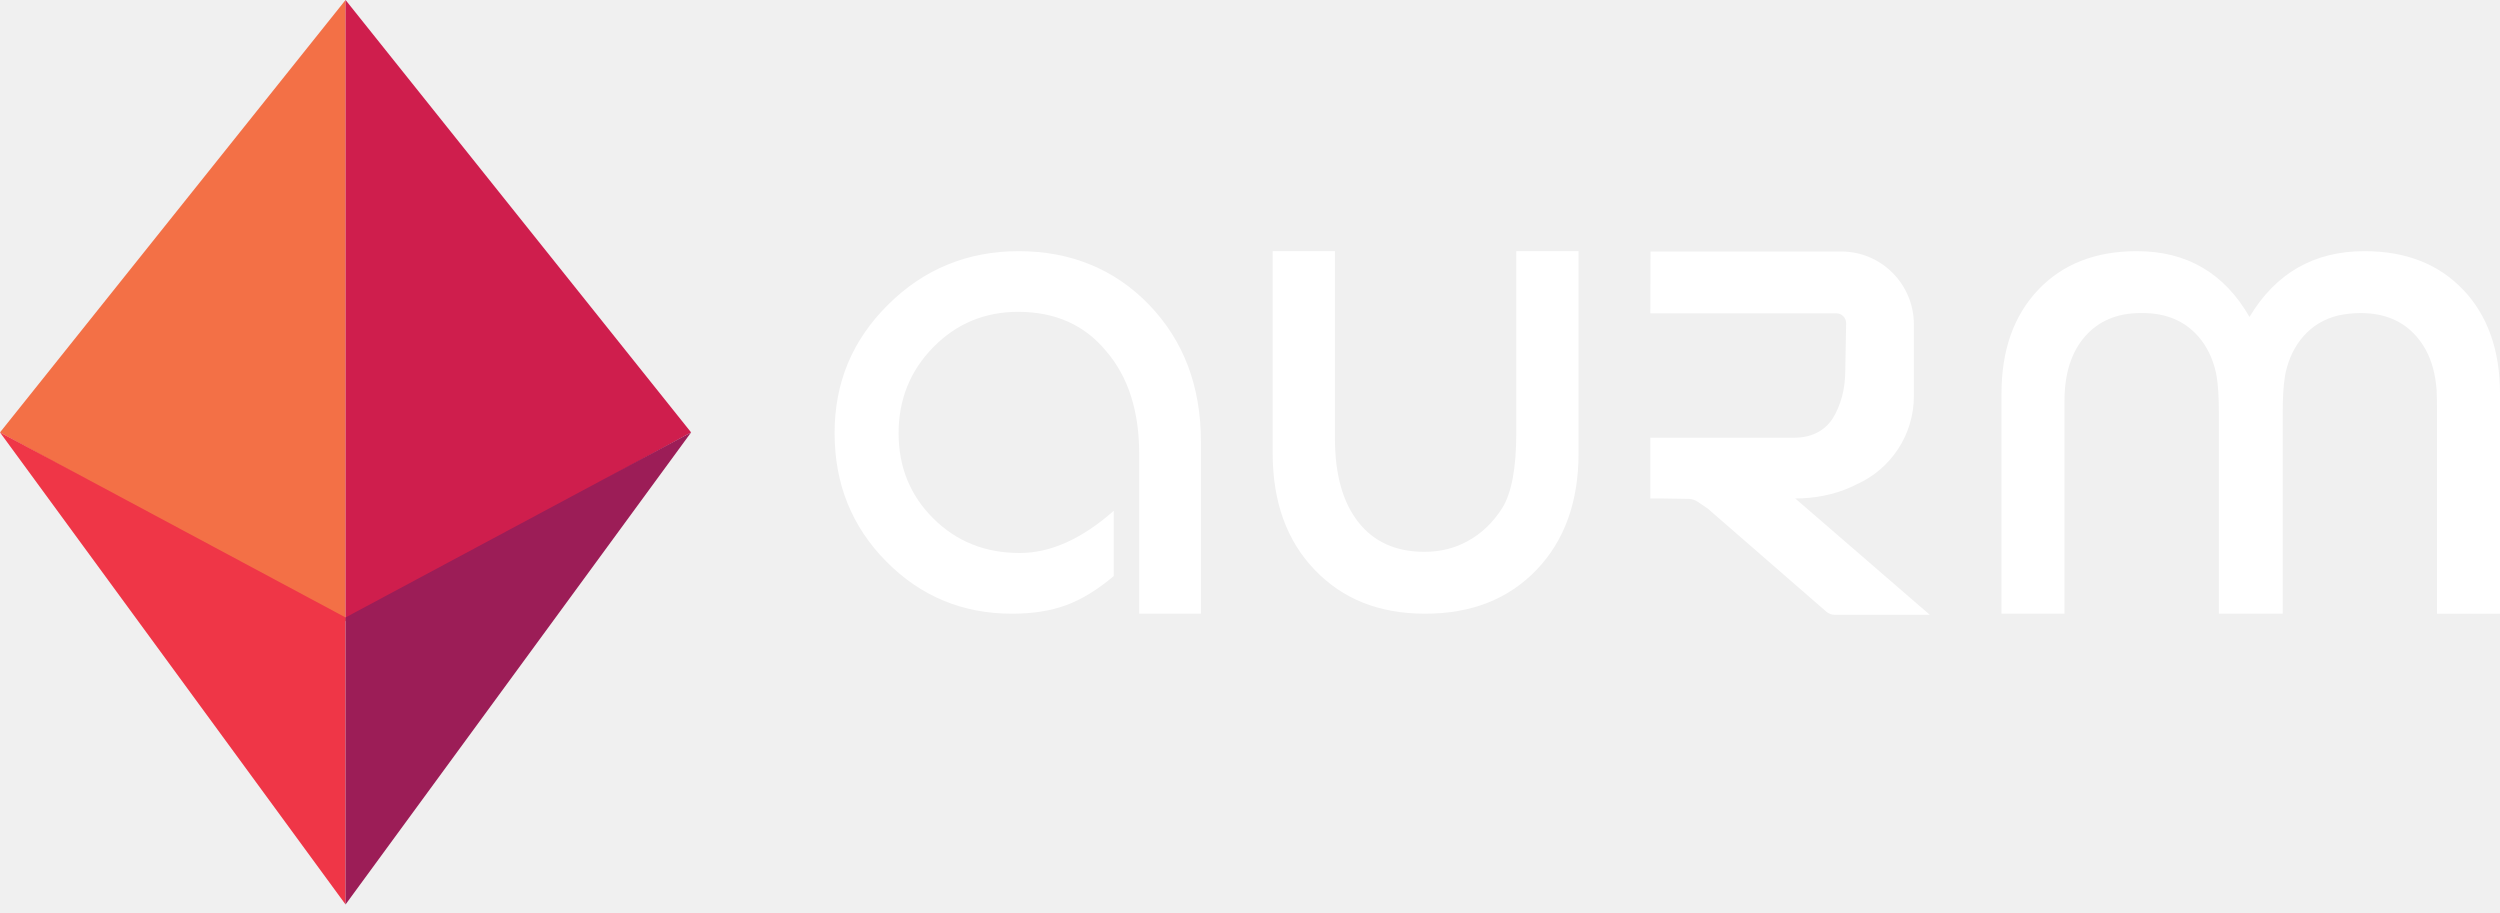
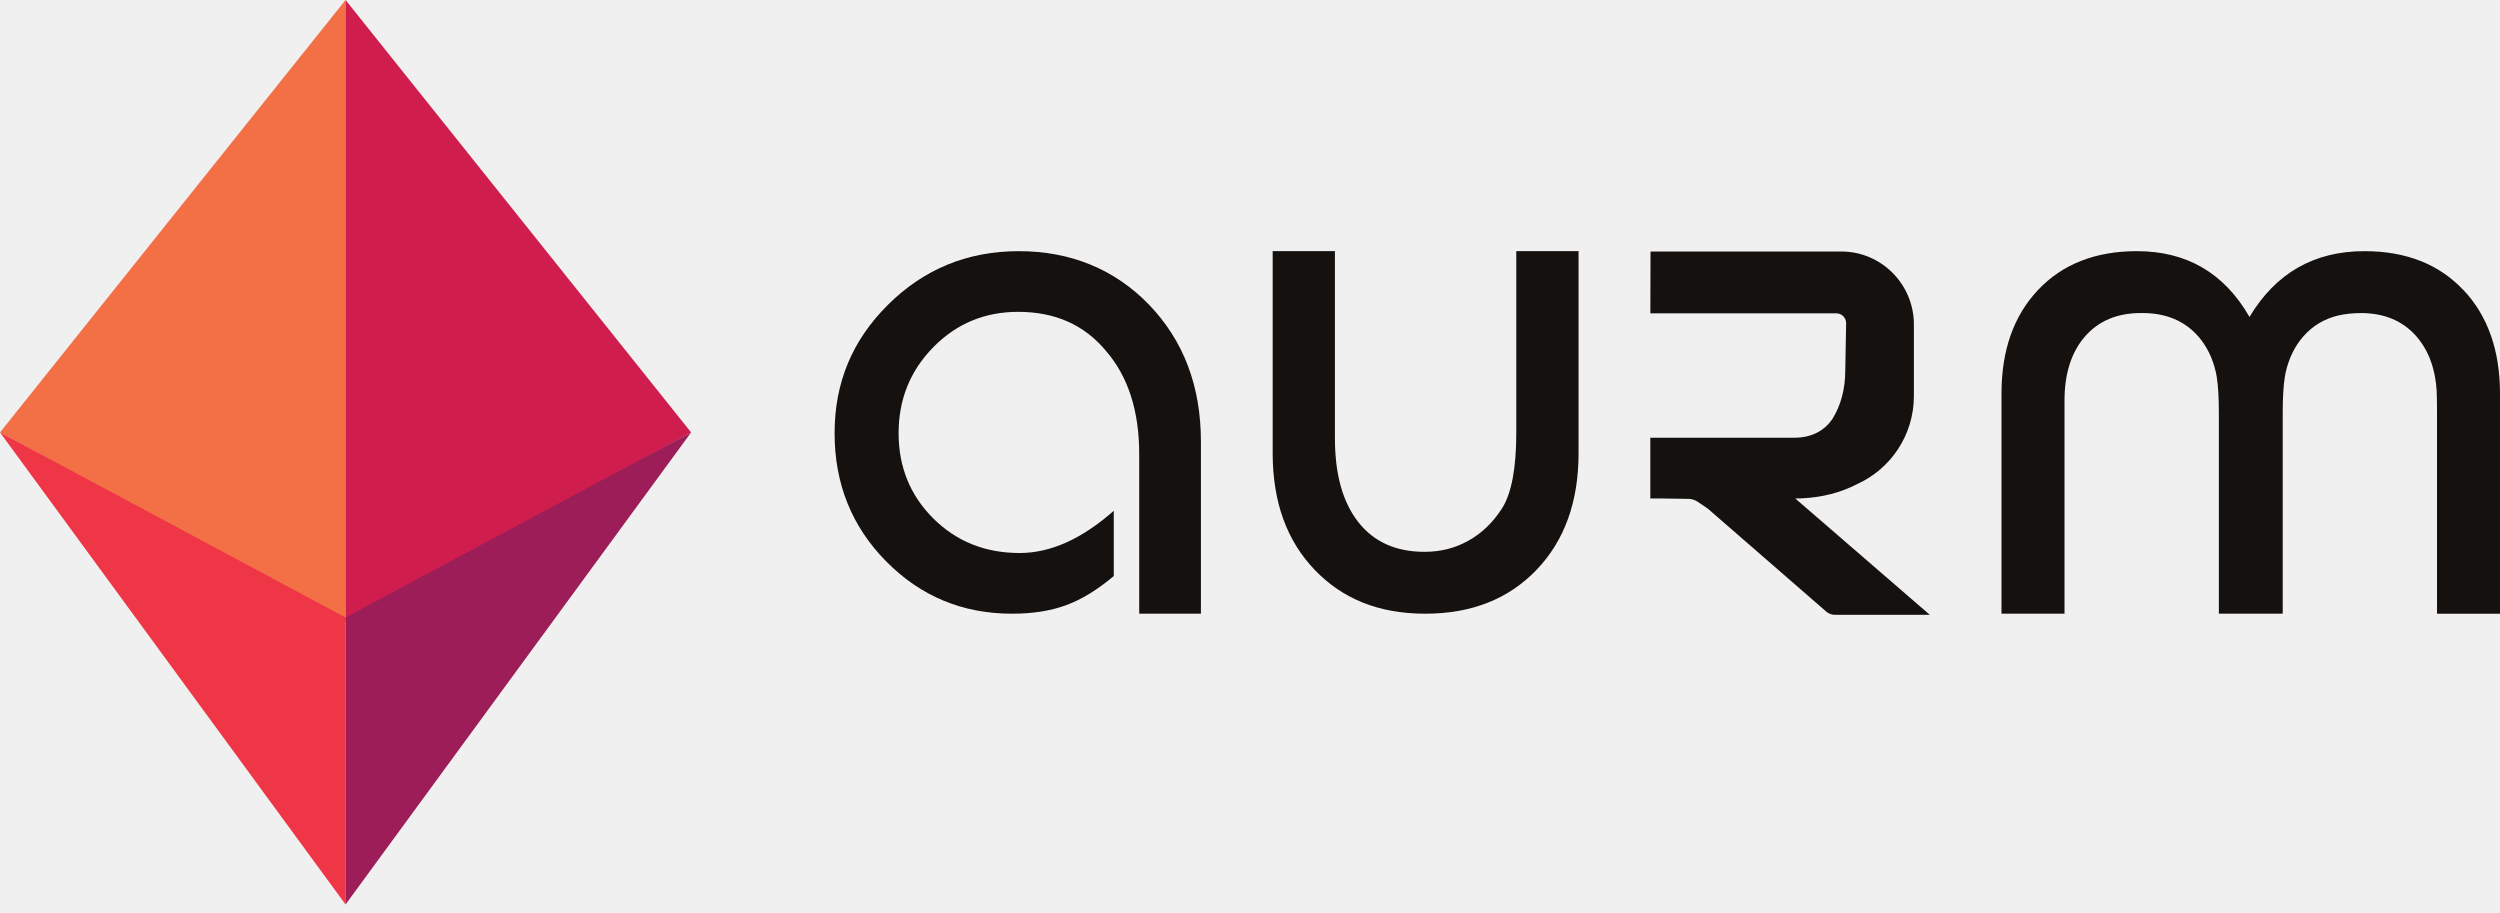
<svg xmlns="http://www.w3.org/2000/svg" width="148" height="54" viewBox="0 0 148 54" fill="none">
  <g clip-path="url(#clip0_401_56906)">
    <path d="M20.456 0L0 25.598L20.456 36.777V0Z" fill="#F37046" />
    <path d="M20.457 0L40.913 25.598L20.457 36.777V0Z" fill="#CF1E4D" />
    <path d="M0 25.599L20.456 36.553V53.544L0 25.599Z" fill="#EF3647" />
    <path d="M40.913 25.599L20.457 36.553V53.544L40.913 25.599Z" fill="#9C1D57" />
-     <path d="M145.824 17.163C144.38 15.634 142.43 14.869 139.976 14.869C136.992 14.869 134.724 16.167 133.17 18.763C131.679 16.167 129.457 14.869 126.505 14.869C124.051 14.869 122.101 15.634 120.655 17.163C119.209 18.692 118.488 20.739 118.488 23.305V36.329H122.218V23.722C122.218 22.115 122.624 20.849 123.429 19.922C124.238 18.994 125.34 18.532 126.74 18.532H126.832C128.23 18.532 129.333 18.996 130.143 19.922C130.645 20.499 130.99 21.206 131.181 22.044C131.185 22.062 131.188 22.081 131.192 22.101C131.206 22.163 131.215 22.227 131.227 22.292C131.313 22.816 131.356 23.524 131.356 24.419V36.33H135.137V24.419C135.137 23.524 135.18 22.816 135.266 22.292C135.277 22.228 135.286 22.164 135.301 22.101C135.305 22.083 135.307 22.062 135.312 22.044C135.503 21.207 135.848 20.496 136.35 19.922C136.905 19.286 137.6 18.873 138.431 18.674C138.841 18.585 139.286 18.534 139.772 18.533C141.16 18.537 142.256 19 143.06 19.923C143.26 20.154 143.435 20.406 143.587 20.678C143.587 20.678 143.59 20.682 143.592 20.685C143.963 21.358 144.181 22.162 144.248 23.091C144.262 23.426 144.271 23.805 144.271 24.236V36.333H148V23.309C148 20.745 147.277 18.696 145.834 17.167L145.825 17.164L145.824 17.163Z" fill="white" />
-     <path d="M111.111 14.768C111.111 14.768 111.12 14.768 111.125 14.773C111.139 14.75 111.132 14.75 111.111 14.768Z" fill="white" />
-     <path d="M97.701 18.548H108.706C109.035 18.548 109.298 18.816 109.291 19.145L109.242 21.872C109.242 22.459 109.177 22.996 109.046 23.481C108.914 23.967 108.729 24.401 108.487 24.788C108.243 25.154 107.932 25.431 107.55 25.623C107.166 25.815 106.724 25.913 106.22 25.913H97.699V29.509H98.342L99.982 29.534C100.169 29.541 100.35 29.601 100.503 29.705L101.104 30.112L108.121 36.213C108.258 36.331 108.434 36.396 108.614 36.396H114.243L106.28 29.51L106.688 29.501C107.876 29.441 108.961 29.168 109.941 28.659C111.921 27.766 113.302 25.766 113.302 23.443V19.211C113.302 16.824 111.377 14.889 109.002 14.889H97.711" fill="white" />
-     <path d="M71.094 36.331H67.441V26.873C67.441 24.326 66.787 22.296 65.479 20.78C64.201 19.234 62.466 18.461 60.274 18.461C58.296 18.461 56.622 19.159 55.252 20.553C53.883 21.947 53.197 23.645 53.197 25.645C53.197 27.646 53.882 29.328 55.252 30.693C56.622 32.057 58.326 32.738 60.365 32.738C62.192 32.738 64.048 31.905 65.935 30.238V34.103C64.961 34.922 64.018 35.497 63.104 35.831C62.191 36.165 61.126 36.331 59.909 36.331C56.986 36.331 54.506 35.301 52.467 33.239C50.428 31.178 49.408 28.646 49.408 25.645C49.408 22.644 50.458 20.144 52.559 18.052C54.689 15.93 57.276 14.869 60.319 14.869C63.362 14.869 65.996 15.93 68.035 18.052C70.074 20.174 71.094 22.872 71.094 26.146V36.331Z" fill="white" />
-     <path d="M89.764 14.869H93.451V26.829C93.451 29.702 92.621 32.005 90.962 33.736C89.303 35.466 87.107 36.331 84.373 36.331C81.639 36.331 79.489 35.465 77.83 33.736C76.171 32.005 75.342 29.702 75.342 26.829V14.869H79.028V25.948C79.028 28.08 79.489 29.733 80.411 30.907C81.332 32.081 82.637 32.668 84.328 32.668C85.28 32.668 86.14 32.452 86.908 32.02C87.706 31.587 88.382 30.938 88.935 30.073C89.489 29.177 89.764 27.694 89.764 25.623V14.869Z" fill="white" />
+     <path d="M145.824 17.163C144.38 15.634 142.43 14.869 139.976 14.869C136.992 14.869 134.724 16.167 133.17 18.763C131.679 16.167 129.457 14.869 126.505 14.869C124.051 14.869 122.101 15.634 120.655 17.163C119.209 18.692 118.488 20.739 118.488 23.305V36.329H122.218V23.722C122.218 22.115 122.624 20.849 123.429 19.922C124.238 18.994 125.34 18.532 126.74 18.532H126.832C128.23 18.532 129.333 18.996 130.143 19.922C130.645 20.499 130.99 21.206 131.181 22.044C131.185 22.062 131.188 22.081 131.192 22.101C131.206 22.163 131.215 22.227 131.227 22.292C131.313 22.816 131.356 23.524 131.356 24.419V36.33H135.137V24.419C135.137 23.524 135.18 22.816 135.266 22.292C135.277 22.228 135.286 22.164 135.301 22.101C135.305 22.083 135.307 22.062 135.312 22.044C135.503 21.207 135.848 20.496 136.35 19.922C136.905 19.286 137.6 18.873 138.431 18.674C138.841 18.585 139.286 18.534 139.772 18.533C141.16 18.537 142.256 19 143.06 19.923C143.26 20.154 143.435 20.406 143.587 20.678C143.587 20.678 143.59 20.682 143.592 20.685C143.963 21.358 144.181 22.162 144.248 23.091C144.262 23.426 144.271 23.805 144.271 24.236V36.333H148V23.309C148 20.745 147.277 18.696 145.834 17.167L145.825 17.164L145.824 17.163Z" fill="#14110e" />
+     <path d="M111.111 14.768C111.111 14.768 111.12 14.768 111.125 14.773C111.139 14.75 111.132 14.75 111.111 14.768Z" fill="#14110e" />
+     <path d="M97.701 18.548H108.706C109.035 18.548 109.298 18.816 109.291 19.145L109.242 21.872C109.242 22.459 109.177 22.996 109.046 23.481C108.914 23.967 108.729 24.401 108.487 24.788C108.243 25.154 107.932 25.431 107.55 25.623C107.166 25.815 106.724 25.913 106.22 25.913H97.699V29.509H98.342L99.982 29.534C100.169 29.541 100.35 29.601 100.503 29.705L101.104 30.112L108.121 36.213C108.258 36.331 108.434 36.396 108.614 36.396H114.243L106.28 29.51L106.688 29.501C107.876 29.441 108.961 29.168 109.941 28.659C111.921 27.766 113.302 25.766 113.302 23.443V19.211C113.302 16.824 111.377 14.889 109.002 14.889H97.711" fill="#14110e" />
+     <path d="M71.094 36.331H67.441V26.873C67.441 24.326 66.787 22.296 65.479 20.78C64.201 19.234 62.466 18.461 60.274 18.461C58.296 18.461 56.622 19.159 55.252 20.553C53.883 21.947 53.197 23.645 53.197 25.645C53.197 27.646 53.882 29.328 55.252 30.693C56.622 32.057 58.326 32.738 60.365 32.738C62.192 32.738 64.048 31.905 65.935 30.238V34.103C64.961 34.922 64.018 35.497 63.104 35.831C62.191 36.165 61.126 36.331 59.909 36.331C56.986 36.331 54.506 35.301 52.467 33.239C50.428 31.178 49.408 28.646 49.408 25.645C49.408 22.644 50.458 20.144 52.559 18.052C54.689 15.93 57.276 14.869 60.319 14.869C63.362 14.869 65.996 15.93 68.035 18.052C70.074 20.174 71.094 22.872 71.094 26.146V36.331Z" fill="#14110e" />
+     <path d="M89.764 14.869H93.451V26.829C93.451 29.702 92.621 32.005 90.962 33.736C89.303 35.466 87.107 36.331 84.373 36.331C81.639 36.331 79.489 35.465 77.83 33.736C76.171 32.005 75.342 29.702 75.342 26.829V14.869H79.028V25.948C79.028 28.08 79.489 29.733 80.411 30.907C81.332 32.081 82.637 32.668 84.328 32.668C85.28 32.668 86.14 32.452 86.908 32.02C87.706 31.587 88.382 30.938 88.935 30.073C89.489 29.177 89.764 27.694 89.764 25.623V14.869Z" fill="#14110e" />
  </g>
  <defs>
    <clipPath id="clip0_401_56906">
      <rect width="148" height="53.544" fill="white" />
    </clipPath>
  </defs>
</svg>
